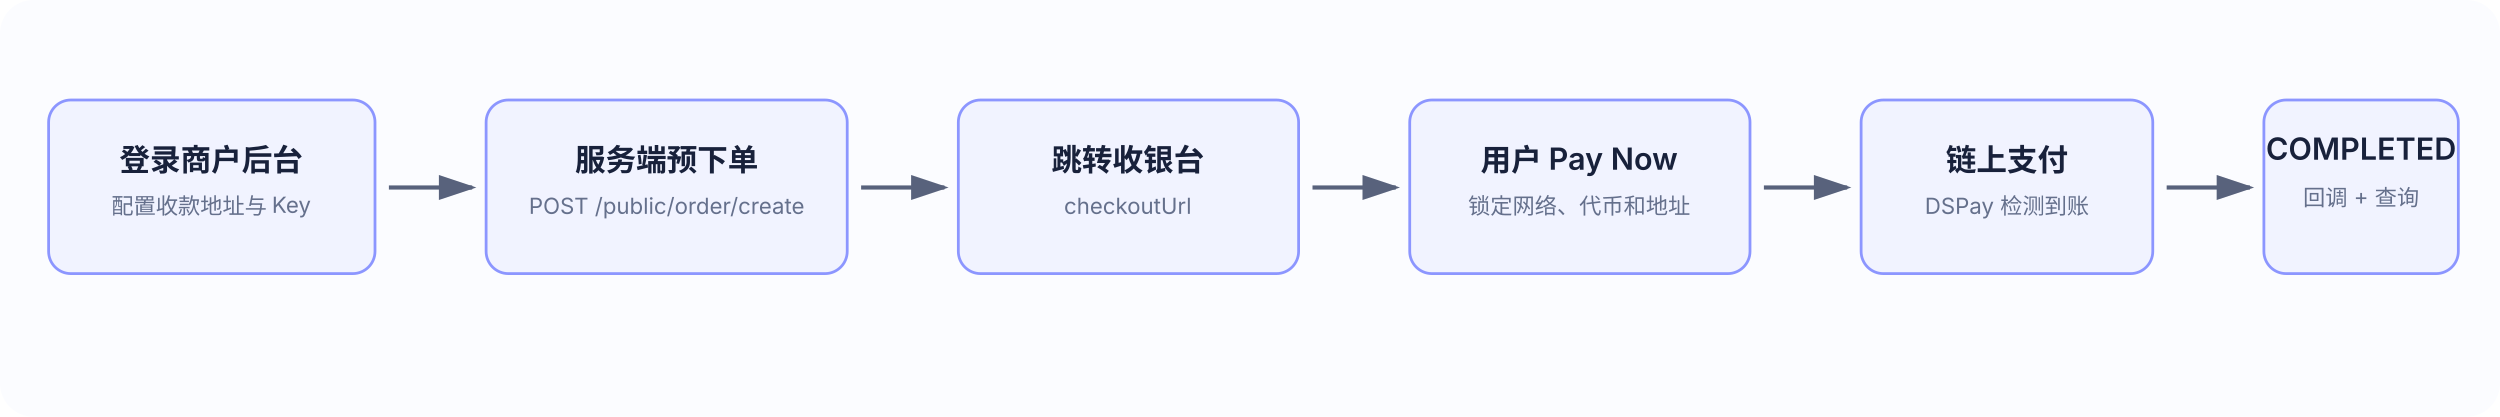
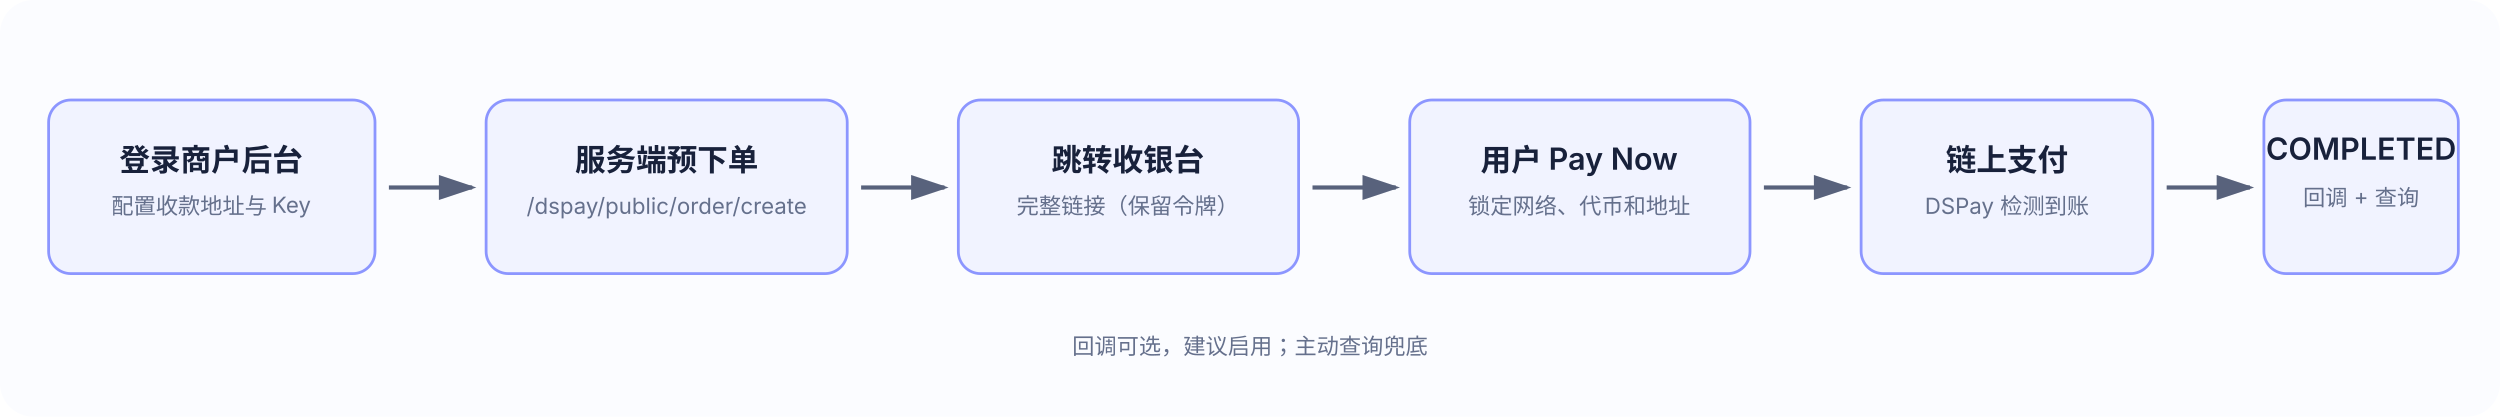
<svg xmlns="http://www.w3.org/2000/svg" width="1800" height="300" viewBox="0 0 1800 300">
  <defs>
    <style>.b{fill:#f1f3ff;stroke:#8c96ff;stroke-width:2}.t{font:600 22px -apple-system,BlinkMacSystemFont,"PingFang SC","Microsoft YaHei",sans-serif;fill:#18213b;text-anchor:middle}.s{font:16px -apple-system,BlinkMacSystemFont,"PingFang SC","Microsoft YaHei",sans-serif;fill:#65708c;text-anchor:middle}.a{stroke:#58627c;stroke-width:3;fill:none;marker-end:url(#m)}</style>
    <marker id="m" markerWidth="10" markerHeight="10" refX="8" refY="3" orient="auto">
      <path d="M0,0 L0,6 L9,3 z" fill="#58627c" />
    </marker>
  </defs>
  <rect width="1800" height="300" rx="24" fill="#fbfcff" />
  <g transform="translate(35 72)">
    <rect class="b" width="235" height="125" rx="16" />
    <text class="t" x="117" y="51">登录商户后台</text>
    <text class="s" x="117" y="82">配置收款地址与 Key</text>
  </g>
  <path class="a" d="M280 135H340" />
  <g transform="translate(350 72)">
    <rect class="b" width="260" height="125" rx="16" />
    <text class="t" x="130" y="51">服务端预下单</text>
-     <text class="s" x="130" y="82">POST /public/order/create</text>
+     <text class="s" x="130" y="82">/dspay/public/order/create</text>
  </g>
  <path class="a" d="M620 135H680" />
  <g transform="translate(690 72)">
    <rect class="b" width="245" height="125" rx="16" />
    <text class="t" x="122" y="51">跳转收银台</text>
-     <text class="s" x="122" y="82">checkoutUrl</text>
+     <text class="s" x="122" y="82">完整链接（保留令牌）</text>
  </g>
  <path class="a" d="M945 135H1005" />
  <g transform="translate(1015 72)">
    <rect class="b" width="245" height="125" rx="16" />
    <text class="t" x="122" y="51">用户 Pay Now</text>
    <text class="s" x="122" y="82">锁定网络、代币和地址</text>
  </g>
  <path class="a" d="M1270 135H1330" />
  <g transform="translate(1340 72)">
    <rect class="b" width="210" height="125" rx="16" />
    <text class="t" x="105" y="51">链上支付</text>
    <text class="s" x="105" y="82">DSPay 检测到账</text>
  </g>
  <path class="a" d="M1560 135H1620" />
  <g transform="translate(1630 72)">
    <rect class="b" width="140" height="125" rx="16" />
    <text class="t" x="70" y="43">COMPLETED</text>
    <text class="s" x="70" y="76">回调 + 查询</text>
  </g>
+   <text class="s" x="900" y="255">回调可选，建议启用；主动查询兜底</text>
</svg>
